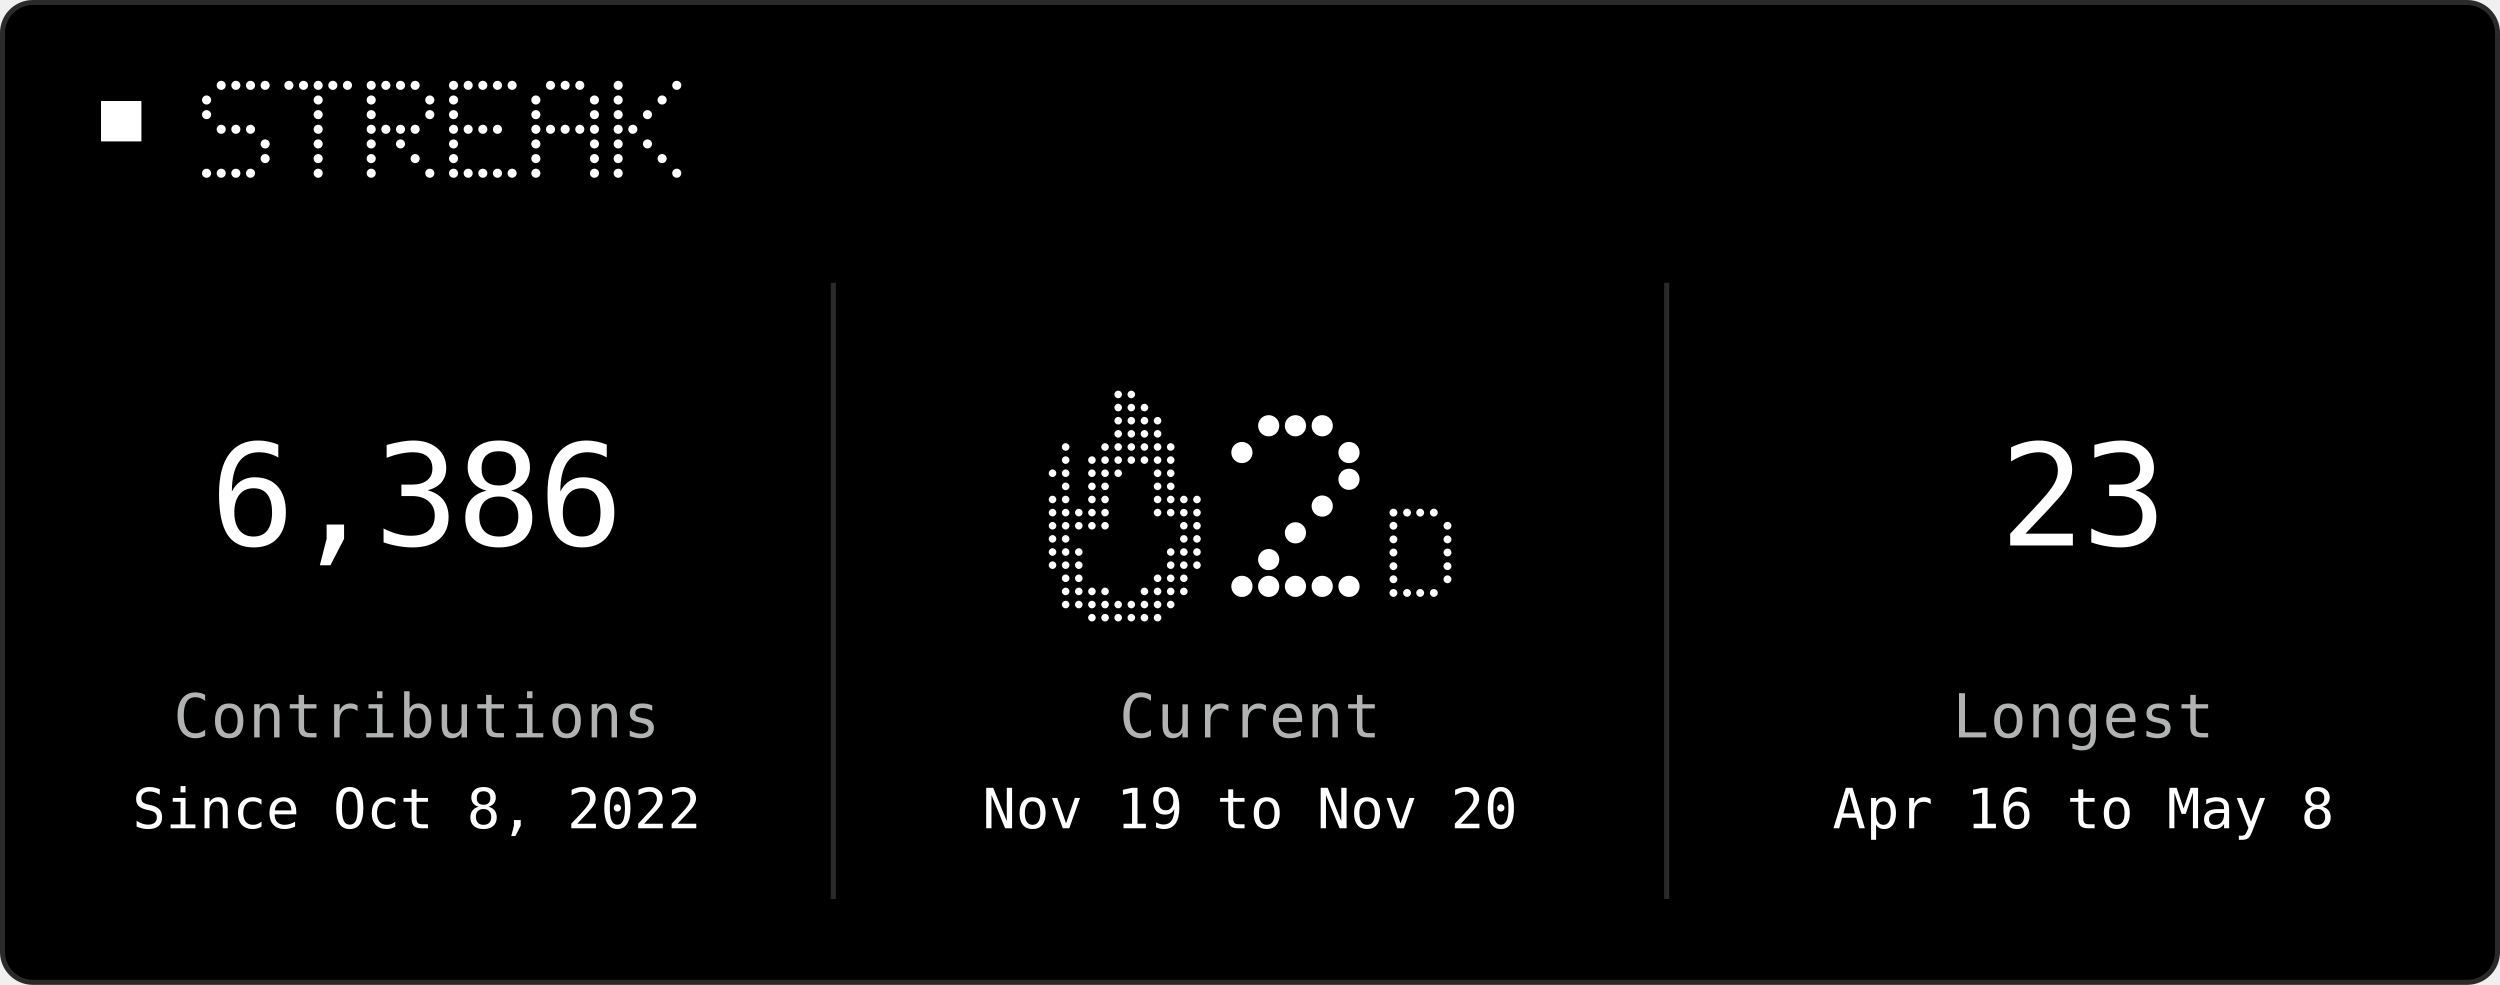
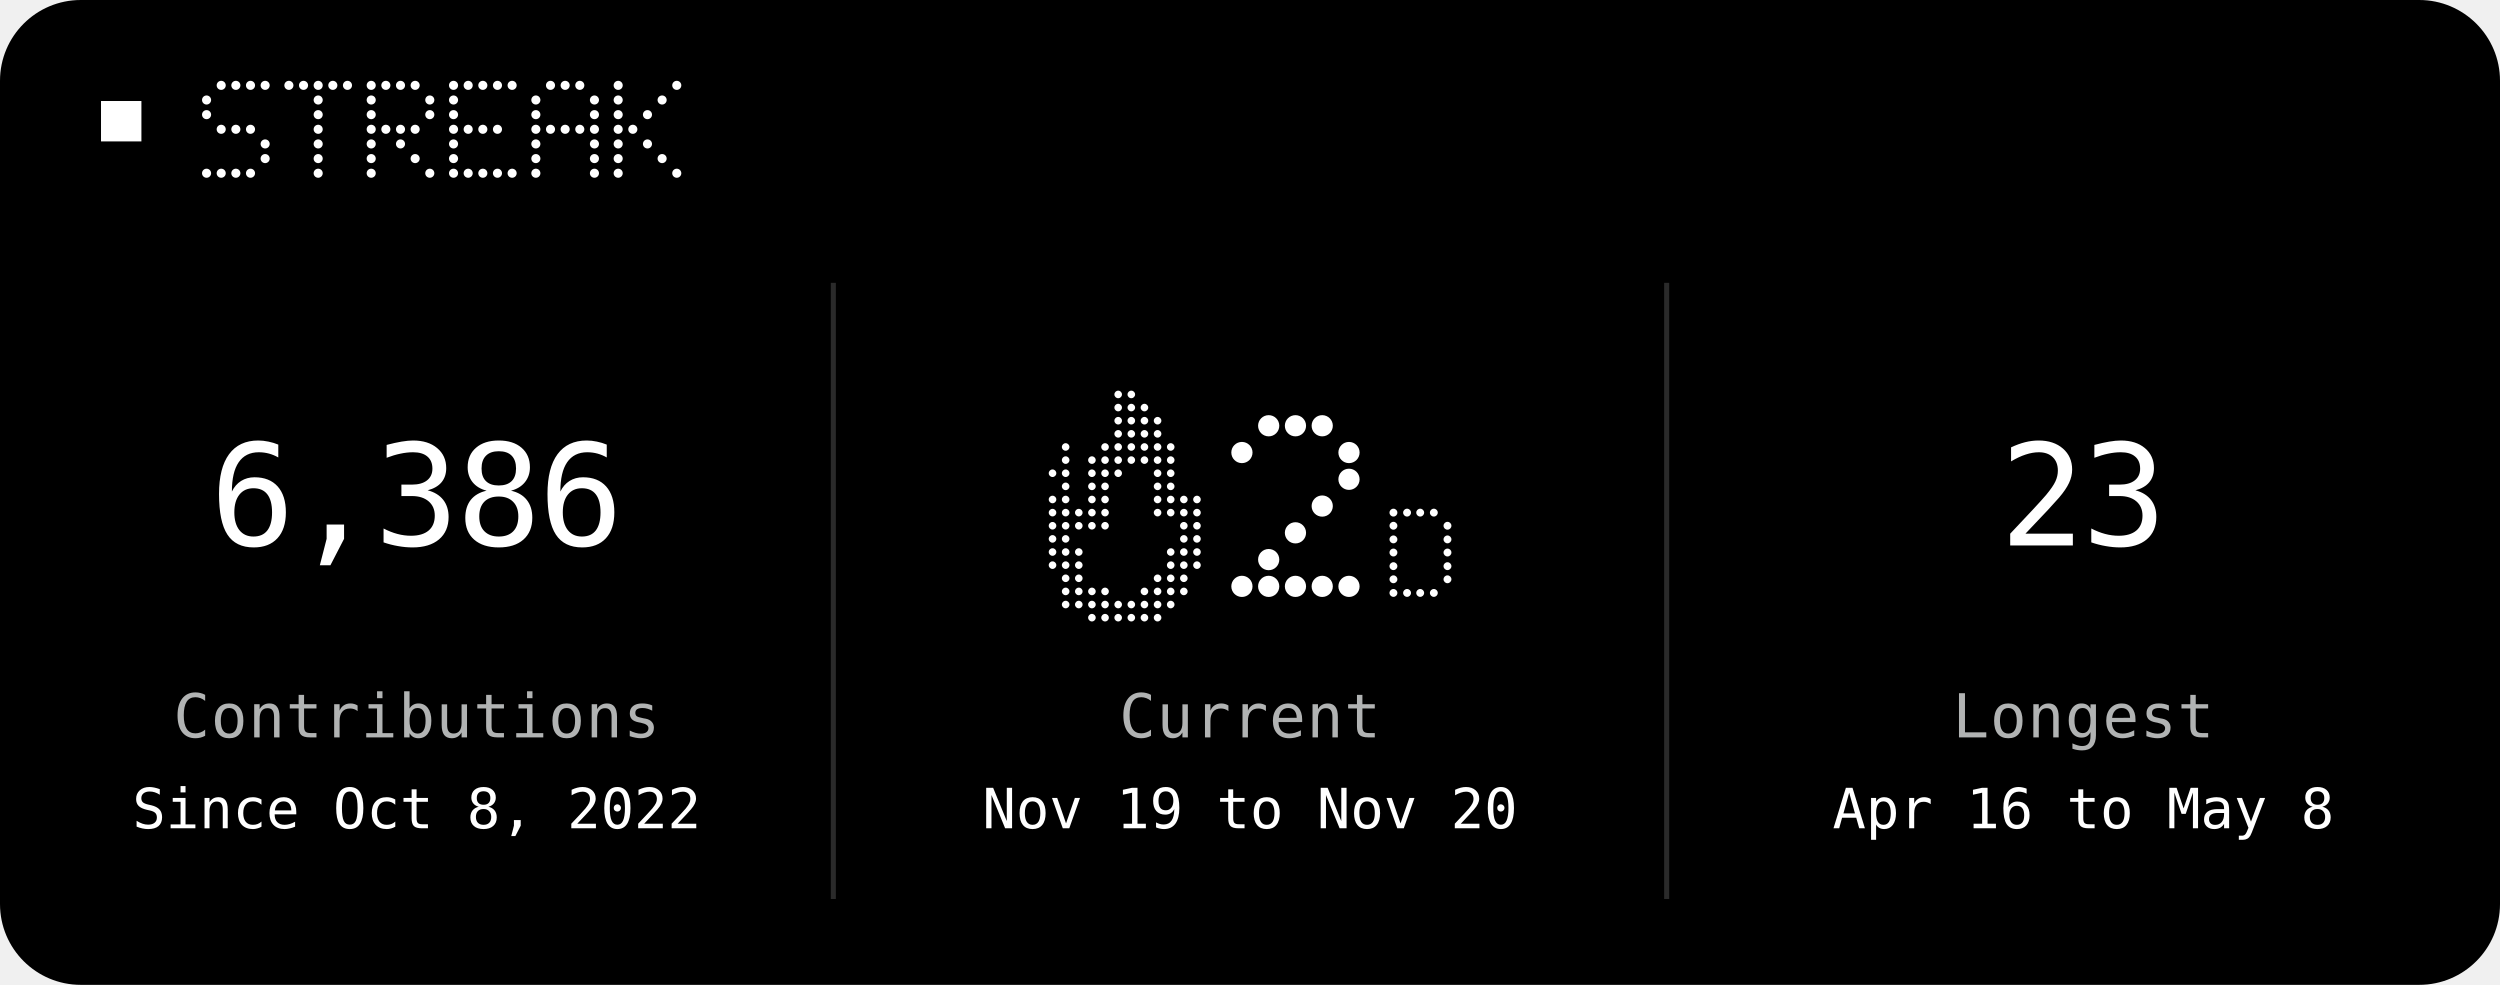
<svg xmlns="http://www.w3.org/2000/svg" width="495" height="195" viewBox="0 0 495 195" role="img">
-   <rect x="0.5" y="0.5" width="494" height="194" rx="6" fill="#000000" stroke="#2A2A2A" stroke-width="1" />
+   <rect width="495" height="195" rx="16" fill="#000000" />
  <rect x="20" y="20" width="8" height="8" fill="#FFFFFF" />
  <circle cx="43.8" cy="16.9" r="0.90" fill="#FFFFFF" />
  <circle cx="46.7" cy="16.9" r="0.90" fill="#FFFFFF" />
  <circle cx="49.6" cy="16.9" r="0.90" fill="#FFFFFF" />
  <circle cx="52.5" cy="16.9" r="0.90" fill="#FFFFFF" />
  <circle cx="40.9" cy="19.8" r="0.90" fill="#FFFFFF" />
  <circle cx="40.9" cy="22.7" r="0.90" fill="#FFFFFF" />
  <circle cx="43.8" cy="25.6" r="0.90" fill="#FFFFFF" />
  <circle cx="46.7" cy="25.6" r="0.90" fill="#FFFFFF" />
  <circle cx="49.6" cy="25.6" r="0.90" fill="#FFFFFF" />
  <circle cx="52.5" cy="28.5" r="0.90" fill="#FFFFFF" />
  <circle cx="52.5" cy="31.4" r="0.90" fill="#FFFFFF" />
  <circle cx="40.9" cy="34.3" r="0.90" fill="#FFFFFF" />
  <circle cx="43.8" cy="34.3" r="0.90" fill="#FFFFFF" />
  <circle cx="46.7" cy="34.3" r="0.90" fill="#FFFFFF" />
  <circle cx="49.6" cy="34.3" r="0.90" fill="#FFFFFF" />
  <circle cx="57.2" cy="16.9" r="0.90" fill="#FFFFFF" />
  <circle cx="60.1" cy="16.9" r="0.90" fill="#FFFFFF" />
  <circle cx="63.0" cy="16.9" r="0.90" fill="#FFFFFF" />
  <circle cx="65.9" cy="16.9" r="0.90" fill="#FFFFFF" />
  <circle cx="68.8" cy="16.9" r="0.90" fill="#FFFFFF" />
  <circle cx="63.0" cy="19.8" r="0.90" fill="#FFFFFF" />
  <circle cx="63.0" cy="22.7" r="0.90" fill="#FFFFFF" />
  <circle cx="63.0" cy="25.6" r="0.90" fill="#FFFFFF" />
  <circle cx="63.0" cy="28.5" r="0.90" fill="#FFFFFF" />
  <circle cx="63.0" cy="31.4" r="0.90" fill="#FFFFFF" />
  <circle cx="63.0" cy="34.3" r="0.90" fill="#FFFFFF" />
  <circle cx="73.5" cy="16.9" r="0.90" fill="#FFFFFF" />
  <circle cx="76.4" cy="16.9" r="0.90" fill="#FFFFFF" />
  <circle cx="79.3" cy="16.9" r="0.90" fill="#FFFFFF" />
  <circle cx="82.2" cy="16.9" r="0.90" fill="#FFFFFF" />
  <circle cx="73.5" cy="19.8" r="0.90" fill="#FFFFFF" />
  <circle cx="85.1" cy="19.8" r="0.90" fill="#FFFFFF" />
  <circle cx="73.5" cy="22.7" r="0.90" fill="#FFFFFF" />
  <circle cx="85.1" cy="22.7" r="0.90" fill="#FFFFFF" />
  <circle cx="73.5" cy="25.6" r="0.90" fill="#FFFFFF" />
  <circle cx="76.4" cy="25.6" r="0.90" fill="#FFFFFF" />
  <circle cx="79.3" cy="25.6" r="0.90" fill="#FFFFFF" />
  <circle cx="82.2" cy="25.6" r="0.90" fill="#FFFFFF" />
  <circle cx="73.5" cy="28.5" r="0.90" fill="#FFFFFF" />
  <circle cx="79.3" cy="28.5" r="0.90" fill="#FFFFFF" />
  <circle cx="73.5" cy="31.4" r="0.90" fill="#FFFFFF" />
  <circle cx="82.2" cy="31.4" r="0.90" fill="#FFFFFF" />
  <circle cx="73.5" cy="34.3" r="0.90" fill="#FFFFFF" />
  <circle cx="85.1" cy="34.3" r="0.90" fill="#FFFFFF" />
  <circle cx="89.8" cy="16.9" r="0.90" fill="#FFFFFF" />
  <circle cx="92.7" cy="16.9" r="0.90" fill="#FFFFFF" />
  <circle cx="95.6" cy="16.9" r="0.90" fill="#FFFFFF" />
  <circle cx="98.5" cy="16.9" r="0.90" fill="#FFFFFF" />
  <circle cx="101.4" cy="16.9" r="0.90" fill="#FFFFFF" />
  <circle cx="89.8" cy="19.8" r="0.90" fill="#FFFFFF" />
  <circle cx="89.8" cy="22.7" r="0.90" fill="#FFFFFF" />
  <circle cx="89.8" cy="25.6" r="0.90" fill="#FFFFFF" />
  <circle cx="92.7" cy="25.6" r="0.90" fill="#FFFFFF" />
  <circle cx="95.6" cy="25.6" r="0.90" fill="#FFFFFF" />
  <circle cx="98.5" cy="25.6" r="0.90" fill="#FFFFFF" />
  <circle cx="89.8" cy="28.5" r="0.90" fill="#FFFFFF" />
  <circle cx="89.8" cy="31.4" r="0.90" fill="#FFFFFF" />
  <circle cx="89.8" cy="34.3" r="0.90" fill="#FFFFFF" />
  <circle cx="92.7" cy="34.3" r="0.90" fill="#FFFFFF" />
  <circle cx="95.6" cy="34.3" r="0.90" fill="#FFFFFF" />
  <circle cx="98.5" cy="34.3" r="0.90" fill="#FFFFFF" />
  <circle cx="101.4" cy="34.3" r="0.90" fill="#FFFFFF" />
  <circle cx="109.0" cy="16.9" r="0.90" fill="#FFFFFF" />
  <circle cx="111.9" cy="16.9" r="0.90" fill="#FFFFFF" />
  <circle cx="114.8" cy="16.9" r="0.90" fill="#FFFFFF" />
  <circle cx="106.1" cy="19.8" r="0.90" fill="#FFFFFF" />
  <circle cx="117.7" cy="19.8" r="0.90" fill="#FFFFFF" />
  <circle cx="106.1" cy="22.7" r="0.90" fill="#FFFFFF" />
  <circle cx="117.7" cy="22.7" r="0.90" fill="#FFFFFF" />
  <circle cx="106.1" cy="25.6" r="0.90" fill="#FFFFFF" />
  <circle cx="109.0" cy="25.6" r="0.90" fill="#FFFFFF" />
  <circle cx="111.9" cy="25.6" r="0.90" fill="#FFFFFF" />
  <circle cx="114.8" cy="25.6" r="0.90" fill="#FFFFFF" />
  <circle cx="117.7" cy="25.6" r="0.90" fill="#FFFFFF" />
  <circle cx="106.1" cy="28.5" r="0.90" fill="#FFFFFF" />
  <circle cx="117.7" cy="28.5" r="0.90" fill="#FFFFFF" />
  <circle cx="106.1" cy="31.4" r="0.90" fill="#FFFFFF" />
  <circle cx="117.7" cy="31.4" r="0.90" fill="#FFFFFF" />
  <circle cx="106.1" cy="34.3" r="0.90" fill="#FFFFFF" />
  <circle cx="117.7" cy="34.3" r="0.90" fill="#FFFFFF" />
  <circle cx="122.4" cy="16.9" r="0.90" fill="#FFFFFF" />
  <circle cx="134.0" cy="16.9" r="0.90" fill="#FFFFFF" />
  <circle cx="122.4" cy="19.8" r="0.90" fill="#FFFFFF" />
  <circle cx="131.1" cy="19.8" r="0.90" fill="#FFFFFF" />
  <circle cx="122.4" cy="22.7" r="0.90" fill="#FFFFFF" />
  <circle cx="128.2" cy="22.7" r="0.90" fill="#FFFFFF" />
  <circle cx="122.4" cy="25.6" r="0.90" fill="#FFFFFF" />
  <circle cx="125.3" cy="25.6" r="0.90" fill="#FFFFFF" />
  <circle cx="122.4" cy="28.5" r="0.90" fill="#FFFFFF" />
  <circle cx="128.2" cy="28.5" r="0.90" fill="#FFFFFF" />
  <circle cx="122.4" cy="31.4" r="0.90" fill="#FFFFFF" />
  <circle cx="131.1" cy="31.4" r="0.90" fill="#FFFFFF" />
  <circle cx="122.4" cy="34.3" r="0.90" fill="#FFFFFF" />
  <circle cx="134.0" cy="34.3" r="0.90" fill="#FFFFFF" />
  <line x1="165.0" y1="56" x2="165.0" y2="178" stroke="#2A2A2A" />
  <line x1="330.0" y1="56" x2="330.0" y2="178" stroke="#2A2A2A" />
  <text x="82.5" y="108" fill="#FFFFFF" text-anchor="middle" font-family="ui-monospace, Geist Mono, monospace" font-size="28" letter-spacing="-0.6" dominant-baseline="auto">6,386</text>
  <text x="82.5" y="146" fill="#B1B3B3" text-anchor="middle" font-family="ui-monospace, Geist Mono, monospace" font-size="12" letter-spacing="0.2" dominant-baseline="auto">Contributions</text>
  <text x="82.5" y="164" fill="#FFFFFF" text-anchor="middle" font-family="ui-monospace, Geist Mono, monospace" font-size="11" letter-spacing="0" dominant-baseline="auto">Since Oct 8, 2022</text>
  <circle cx="221.4" cy="78.1" r="0.75" fill="#FFFFFF" />
  <circle cx="224.0" cy="78.1" r="0.75" fill="#FFFFFF" />
  <circle cx="221.4" cy="80.7" r="0.75" fill="#FFFFFF" />
  <circle cx="224.0" cy="80.7" r="0.75" fill="#FFFFFF" />
  <circle cx="226.6" cy="80.7" r="0.75" fill="#FFFFFF" />
  <circle cx="221.4" cy="83.3" r="0.75" fill="#FFFFFF" />
  <circle cx="224.0" cy="83.3" r="0.75" fill="#FFFFFF" />
  <circle cx="226.6" cy="83.3" r="0.75" fill="#FFFFFF" />
  <circle cx="229.2" cy="83.3" r="0.75" fill="#FFFFFF" />
  <circle cx="221.4" cy="85.9" r="0.75" fill="#FFFFFF" />
  <circle cx="224.0" cy="85.9" r="0.75" fill="#FFFFFF" />
  <circle cx="226.6" cy="85.9" r="0.75" fill="#FFFFFF" />
  <circle cx="229.2" cy="85.9" r="0.75" fill="#FFFFFF" />
  <circle cx="211.0" cy="88.5" r="0.75" fill="#FFFFFF" />
  <circle cx="218.8" cy="88.5" r="0.75" fill="#FFFFFF" />
  <circle cx="221.4" cy="88.5" r="0.75" fill="#FFFFFF" />
  <circle cx="224.0" cy="88.5" r="0.75" fill="#FFFFFF" />
  <circle cx="226.6" cy="88.5" r="0.75" fill="#FFFFFF" />
  <circle cx="229.2" cy="88.5" r="0.75" fill="#FFFFFF" />
  <circle cx="231.8" cy="88.5" r="0.75" fill="#FFFFFF" />
  <circle cx="211.0" cy="91.1" r="0.75" fill="#FFFFFF" />
  <circle cx="216.2" cy="91.1" r="0.75" fill="#FFFFFF" />
  <circle cx="218.8" cy="91.1" r="0.75" fill="#FFFFFF" />
  <circle cx="221.4" cy="91.1" r="0.75" fill="#FFFFFF" />
  <circle cx="224.0" cy="91.1" r="0.75" fill="#FFFFFF" />
  <circle cx="226.6" cy="91.1" r="0.75" fill="#FFFFFF" />
  <circle cx="229.2" cy="91.1" r="0.75" fill="#FFFFFF" />
  <circle cx="231.8" cy="91.1" r="0.75" fill="#FFFFFF" />
  <circle cx="208.4" cy="93.7" r="0.75" fill="#FFFFFF" />
  <circle cx="211.0" cy="93.7" r="0.75" fill="#FFFFFF" />
  <circle cx="216.2" cy="93.7" r="0.75" fill="#FFFFFF" />
  <circle cx="218.8" cy="93.7" r="0.75" fill="#FFFFFF" />
  <circle cx="221.4" cy="93.7" r="0.75" fill="#FFFFFF" />
  <circle cx="229.2" cy="93.7" r="0.75" fill="#FFFFFF" />
  <circle cx="231.8" cy="93.7" r="0.75" fill="#FFFFFF" />
  <circle cx="211.0" cy="96.3" r="0.75" fill="#FFFFFF" />
  <circle cx="216.2" cy="96.3" r="0.75" fill="#FFFFFF" />
  <circle cx="218.8" cy="96.3" r="0.75" fill="#FFFFFF" />
  <circle cx="229.2" cy="96.3" r="0.75" fill="#FFFFFF" />
  <circle cx="231.8" cy="96.3" r="0.75" fill="#FFFFFF" />
  <circle cx="208.4" cy="98.9" r="0.75" fill="#FFFFFF" />
  <circle cx="211.0" cy="98.9" r="0.75" fill="#FFFFFF" />
  <circle cx="216.2" cy="98.9" r="0.75" fill="#FFFFFF" />
  <circle cx="218.8" cy="98.9" r="0.75" fill="#FFFFFF" />
  <circle cx="229.2" cy="98.9" r="0.75" fill="#FFFFFF" />
  <circle cx="231.8" cy="98.9" r="0.75" fill="#FFFFFF" />
  <circle cx="234.4" cy="98.9" r="0.75" fill="#FFFFFF" />
  <circle cx="237.0" cy="98.9" r="0.75" fill="#FFFFFF" />
  <circle cx="208.4" cy="101.5" r="0.75" fill="#FFFFFF" />
  <circle cx="211.0" cy="101.5" r="0.75" fill="#FFFFFF" />
  <circle cx="213.6" cy="101.5" r="0.75" fill="#FFFFFF" />
  <circle cx="216.2" cy="101.5" r="0.75" fill="#FFFFFF" />
  <circle cx="218.8" cy="101.5" r="0.75" fill="#FFFFFF" />
  <circle cx="229.2" cy="101.5" r="0.75" fill="#FFFFFF" />
  <circle cx="231.8" cy="101.5" r="0.75" fill="#FFFFFF" />
  <circle cx="234.4" cy="101.5" r="0.75" fill="#FFFFFF" />
  <circle cx="237.0" cy="101.5" r="0.75" fill="#FFFFFF" />
  <circle cx="208.4" cy="104.1" r="0.75" fill="#FFFFFF" />
  <circle cx="211.0" cy="104.1" r="0.75" fill="#FFFFFF" />
  <circle cx="213.6" cy="104.1" r="0.75" fill="#FFFFFF" />
  <circle cx="216.2" cy="104.1" r="0.75" fill="#FFFFFF" />
  <circle cx="218.8" cy="104.1" r="0.75" fill="#FFFFFF" />
  <circle cx="234.4" cy="104.1" r="0.75" fill="#FFFFFF" />
  <circle cx="237.0" cy="104.1" r="0.75" fill="#FFFFFF" />
  <circle cx="208.4" cy="106.7" r="0.75" fill="#FFFFFF" />
  <circle cx="211.0" cy="106.7" r="0.75" fill="#FFFFFF" />
  <circle cx="234.4" cy="106.7" r="0.75" fill="#FFFFFF" />
  <circle cx="237.0" cy="106.7" r="0.75" fill="#FFFFFF" />
  <circle cx="208.4" cy="109.3" r="0.75" fill="#FFFFFF" />
  <circle cx="211.0" cy="109.3" r="0.75" fill="#FFFFFF" />
  <circle cx="213.6" cy="109.3" r="0.75" fill="#FFFFFF" />
  <circle cx="231.8" cy="109.3" r="0.75" fill="#FFFFFF" />
  <circle cx="234.4" cy="109.3" r="0.75" fill="#FFFFFF" />
  <circle cx="237.0" cy="109.3" r="0.75" fill="#FFFFFF" />
  <circle cx="208.4" cy="111.9" r="0.75" fill="#FFFFFF" />
  <circle cx="211.0" cy="111.9" r="0.75" fill="#FFFFFF" />
  <circle cx="213.6" cy="111.9" r="0.75" fill="#FFFFFF" />
  <circle cx="231.8" cy="111.9" r="0.75" fill="#FFFFFF" />
  <circle cx="234.4" cy="111.9" r="0.75" fill="#FFFFFF" />
  <circle cx="237.0" cy="111.9" r="0.75" fill="#FFFFFF" />
  <circle cx="211.0" cy="114.5" r="0.75" fill="#FFFFFF" />
  <circle cx="213.6" cy="114.5" r="0.75" fill="#FFFFFF" />
  <circle cx="229.2" cy="114.5" r="0.75" fill="#FFFFFF" />
  <circle cx="231.8" cy="114.5" r="0.75" fill="#FFFFFF" />
  <circle cx="234.4" cy="114.5" r="0.75" fill="#FFFFFF" />
  <circle cx="211.0" cy="117.1" r="0.75" fill="#FFFFFF" />
  <circle cx="213.6" cy="117.1" r="0.75" fill="#FFFFFF" />
  <circle cx="216.2" cy="117.1" r="0.75" fill="#FFFFFF" />
  <circle cx="218.8" cy="117.1" r="0.75" fill="#FFFFFF" />
  <circle cx="226.6" cy="117.1" r="0.75" fill="#FFFFFF" />
  <circle cx="229.2" cy="117.1" r="0.75" fill="#FFFFFF" />
  <circle cx="231.8" cy="117.1" r="0.75" fill="#FFFFFF" />
  <circle cx="234.4" cy="117.1" r="0.75" fill="#FFFFFF" />
  <circle cx="211.0" cy="119.7" r="0.75" fill="#FFFFFF" />
  <circle cx="213.6" cy="119.7" r="0.75" fill="#FFFFFF" />
  <circle cx="216.2" cy="119.7" r="0.75" fill="#FFFFFF" />
  <circle cx="218.8" cy="119.7" r="0.75" fill="#FFFFFF" />
  <circle cx="221.4" cy="119.7" r="0.75" fill="#FFFFFF" />
  <circle cx="224.0" cy="119.7" r="0.75" fill="#FFFFFF" />
  <circle cx="226.6" cy="119.7" r="0.75" fill="#FFFFFF" />
  <circle cx="229.2" cy="119.7" r="0.75" fill="#FFFFFF" />
  <circle cx="231.8" cy="119.7" r="0.75" fill="#FFFFFF" />
  <circle cx="216.2" cy="122.3" r="0.75" fill="#FFFFFF" />
  <circle cx="218.8" cy="122.3" r="0.75" fill="#FFFFFF" />
  <circle cx="221.4" cy="122.3" r="0.75" fill="#FFFFFF" />
  <circle cx="224.0" cy="122.3" r="0.75" fill="#FFFFFF" />
  <circle cx="226.6" cy="122.3" r="0.75" fill="#FFFFFF" />
  <circle cx="229.2" cy="122.3" r="0.75" fill="#FFFFFF" />
  <circle cx="251.2" cy="84.3" r="2.10" fill="#FFFFFF" />
  <circle cx="256.5" cy="84.3" r="2.10" fill="#FFFFFF" />
  <circle cx="261.8" cy="84.3" r="2.10" fill="#FFFFFF" />
  <circle cx="245.9" cy="89.6" r="2.10" fill="#FFFFFF" />
  <circle cx="267.1" cy="89.6" r="2.10" fill="#FFFFFF" />
  <circle cx="267.1" cy="94.9" r="2.10" fill="#FFFFFF" />
  <circle cx="261.8" cy="100.2" r="2.10" fill="#FFFFFF" />
  <circle cx="256.5" cy="105.5" r="2.10" fill="#FFFFFF" />
  <circle cx="251.2" cy="110.8" r="2.10" fill="#FFFFFF" />
  <circle cx="245.9" cy="116.1" r="2.10" fill="#FFFFFF" />
  <circle cx="251.2" cy="116.1" r="2.10" fill="#FFFFFF" />
  <circle cx="256.5" cy="116.1" r="2.10" fill="#FFFFFF" />
  <circle cx="261.8" cy="116.1" r="2.10" fill="#FFFFFF" />
  <circle cx="267.1" cy="116.1" r="2.10" fill="#FFFFFF" />
  <circle cx="275.9" cy="101.5" r="0.78" fill="#FFFFFF" />
  <circle cx="278.6" cy="101.5" r="0.78" fill="#FFFFFF" />
  <circle cx="281.2" cy="101.5" r="0.78" fill="#FFFFFF" />
  <circle cx="283.9" cy="101.5" r="0.78" fill="#FFFFFF" />
  <circle cx="275.9" cy="104.1" r="0.78" fill="#FFFFFF" />
  <circle cx="286.6" cy="104.1" r="0.78" fill="#FFFFFF" />
  <circle cx="275.9" cy="106.8" r="0.78" fill="#FFFFFF" />
  <circle cx="286.6" cy="106.8" r="0.78" fill="#FFFFFF" />
  <circle cx="275.9" cy="109.4" r="0.78" fill="#FFFFFF" />
  <circle cx="286.6" cy="109.4" r="0.78" fill="#FFFFFF" />
  <circle cx="275.9" cy="112.1" r="0.78" fill="#FFFFFF" />
  <circle cx="286.6" cy="112.1" r="0.78" fill="#FFFFFF" />
  <circle cx="275.9" cy="114.7" r="0.78" fill="#FFFFFF" />
  <circle cx="286.6" cy="114.7" r="0.78" fill="#FFFFFF" />
  <circle cx="275.9" cy="117.4" r="0.78" fill="#FFFFFF" />
  <circle cx="278.6" cy="117.4" r="0.78" fill="#FFFFFF" />
  <circle cx="281.2" cy="117.4" r="0.78" fill="#FFFFFF" />
  <circle cx="283.9" cy="117.4" r="0.78" fill="#FFFFFF" />
  <text x="247.5" y="146" fill="#B1B3B3" text-anchor="middle" font-family="ui-monospace, Geist Mono, monospace" font-size="12" letter-spacing="0.2" dominant-baseline="auto">Current</text>
  <text x="247.5" y="164" fill="#FFFFFF" text-anchor="middle" font-family="ui-monospace, Geist Mono, monospace" font-size="11" letter-spacing="0" dominant-baseline="auto">Nov 19 to Nov 20</text>
  <text x="412.5" y="108" fill="#FFFFFF" text-anchor="middle" font-family="ui-monospace, Geist Mono, monospace" font-size="28" letter-spacing="-0.6" dominant-baseline="auto">23</text>
  <text x="412.5" y="146" fill="#B1B3B3" text-anchor="middle" font-family="ui-monospace, Geist Mono, monospace" font-size="12" letter-spacing="0.2" dominant-baseline="auto">Longest</text>
  <text x="412.5" y="164" fill="#FFFFFF" text-anchor="middle" font-family="ui-monospace, Geist Mono, monospace" font-size="11" letter-spacing="0" dominant-baseline="auto">Apr 16 to May 8</text>
</svg>
